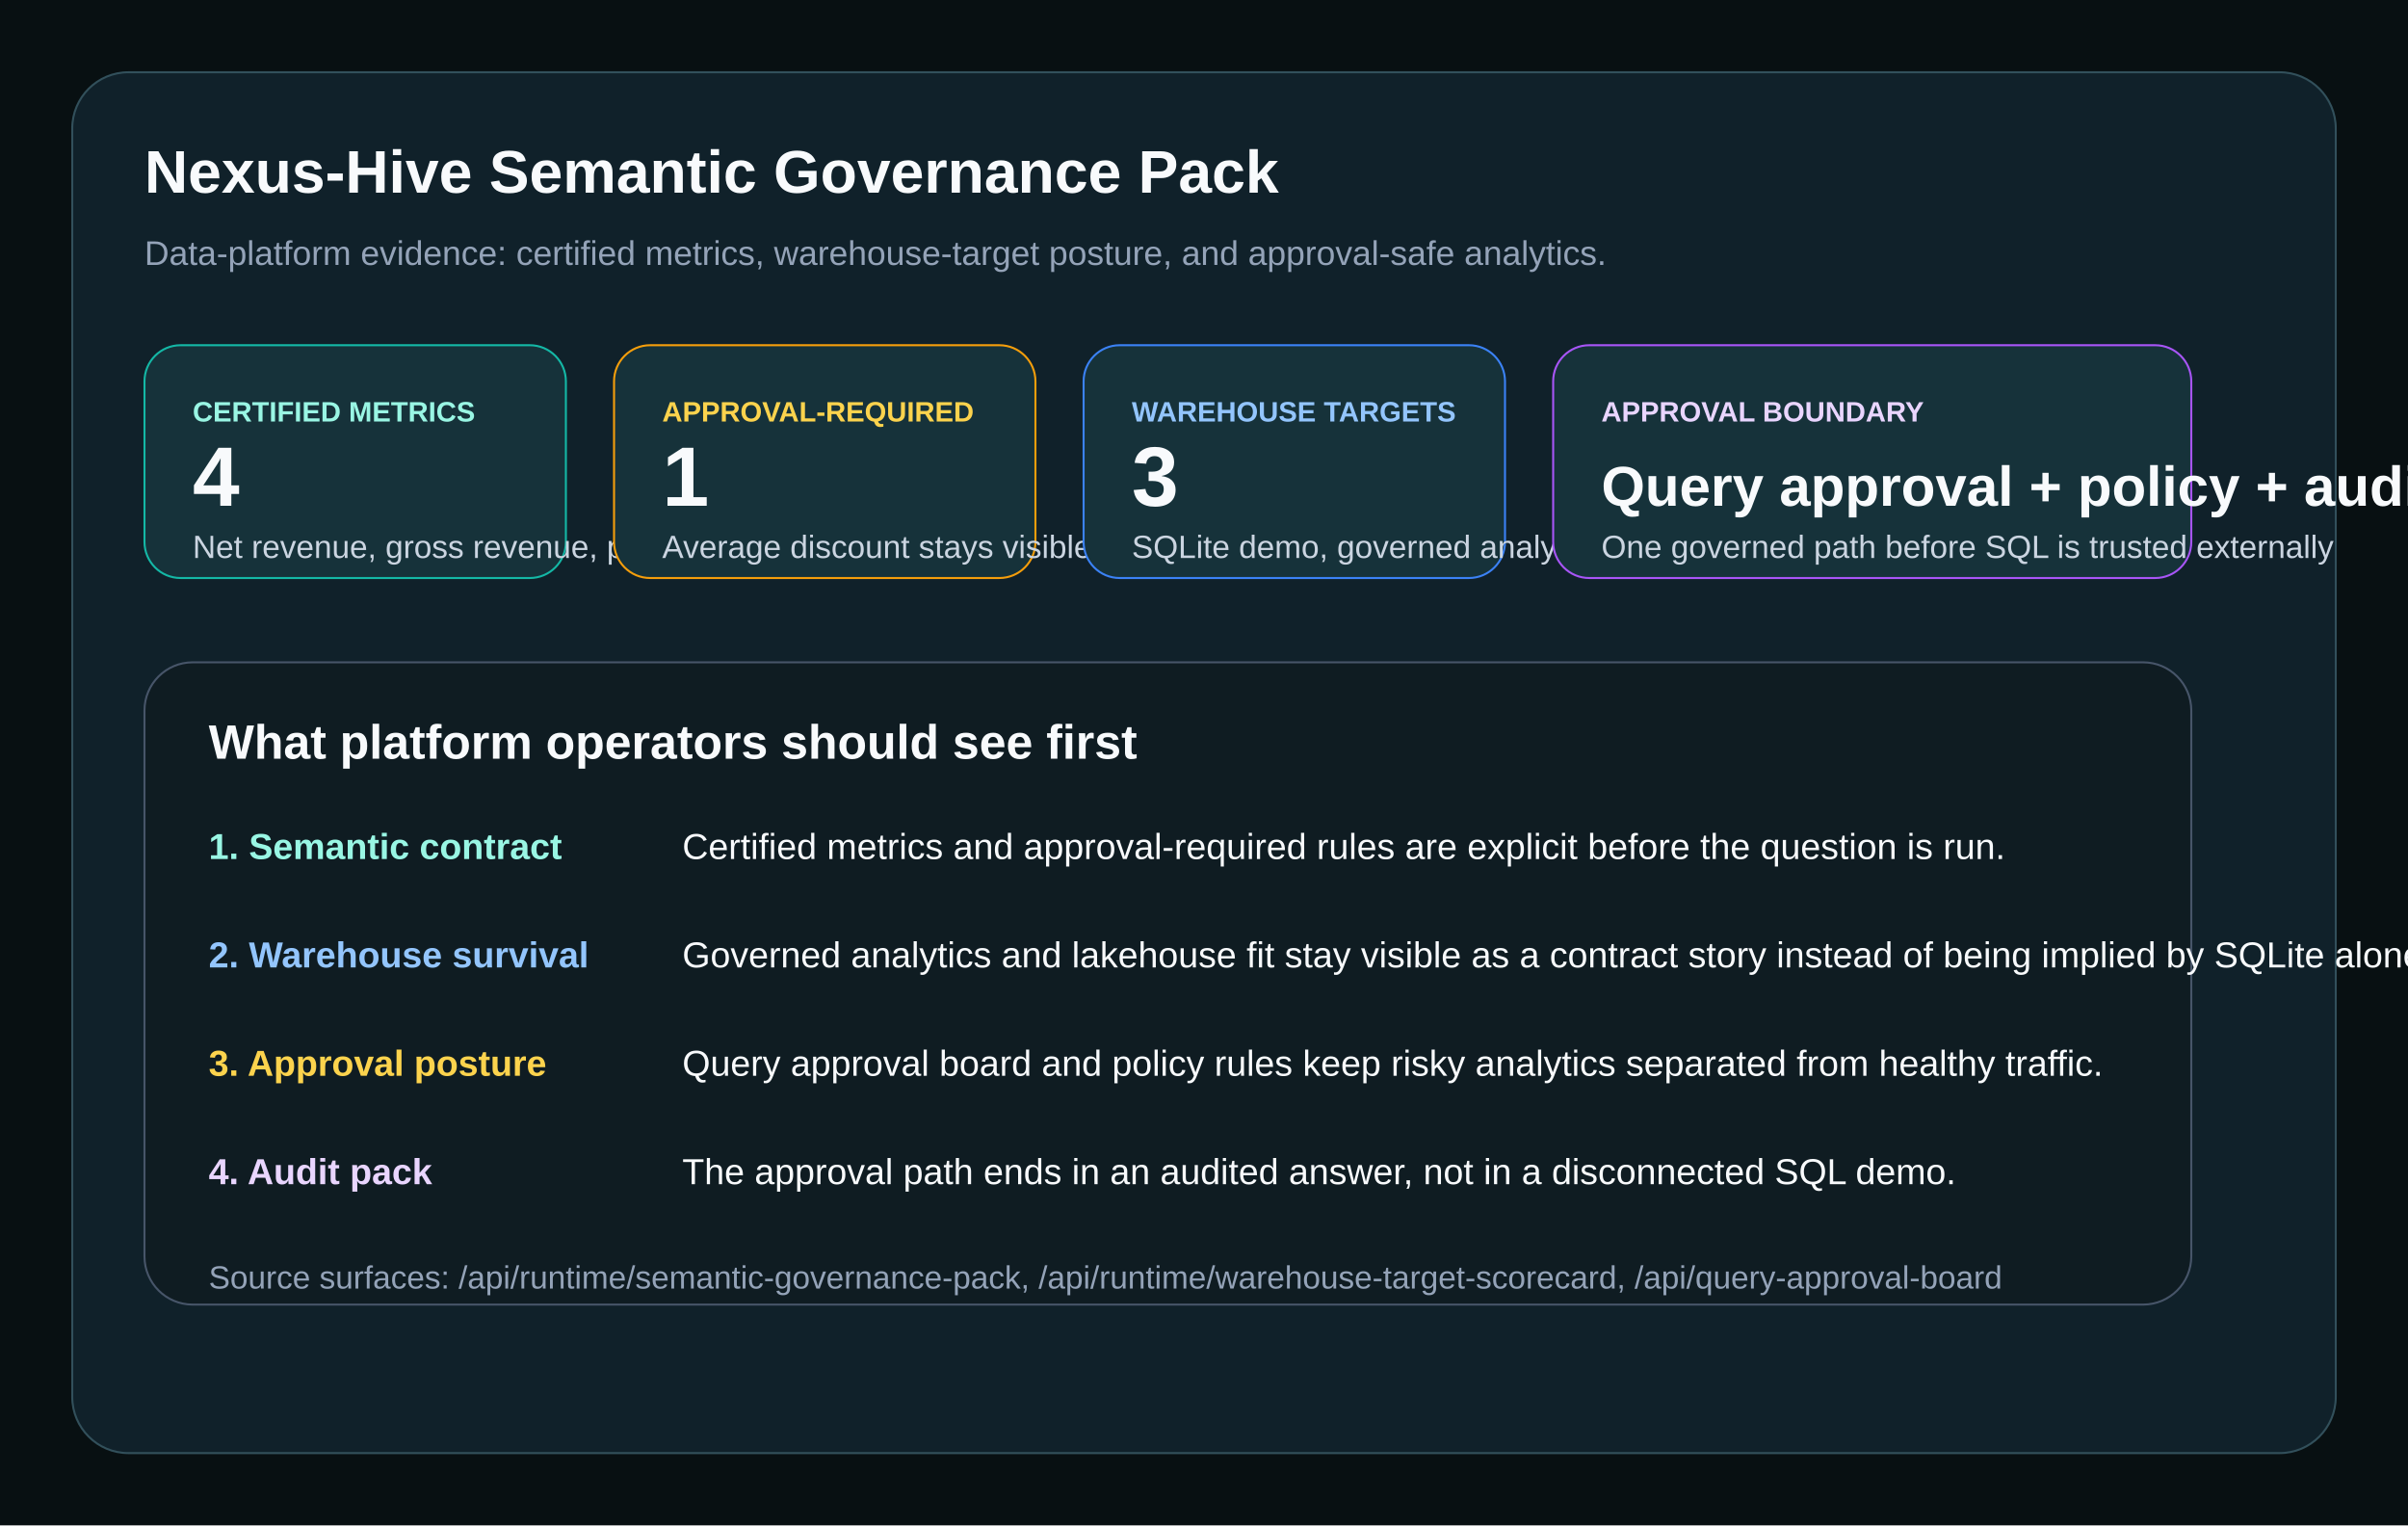
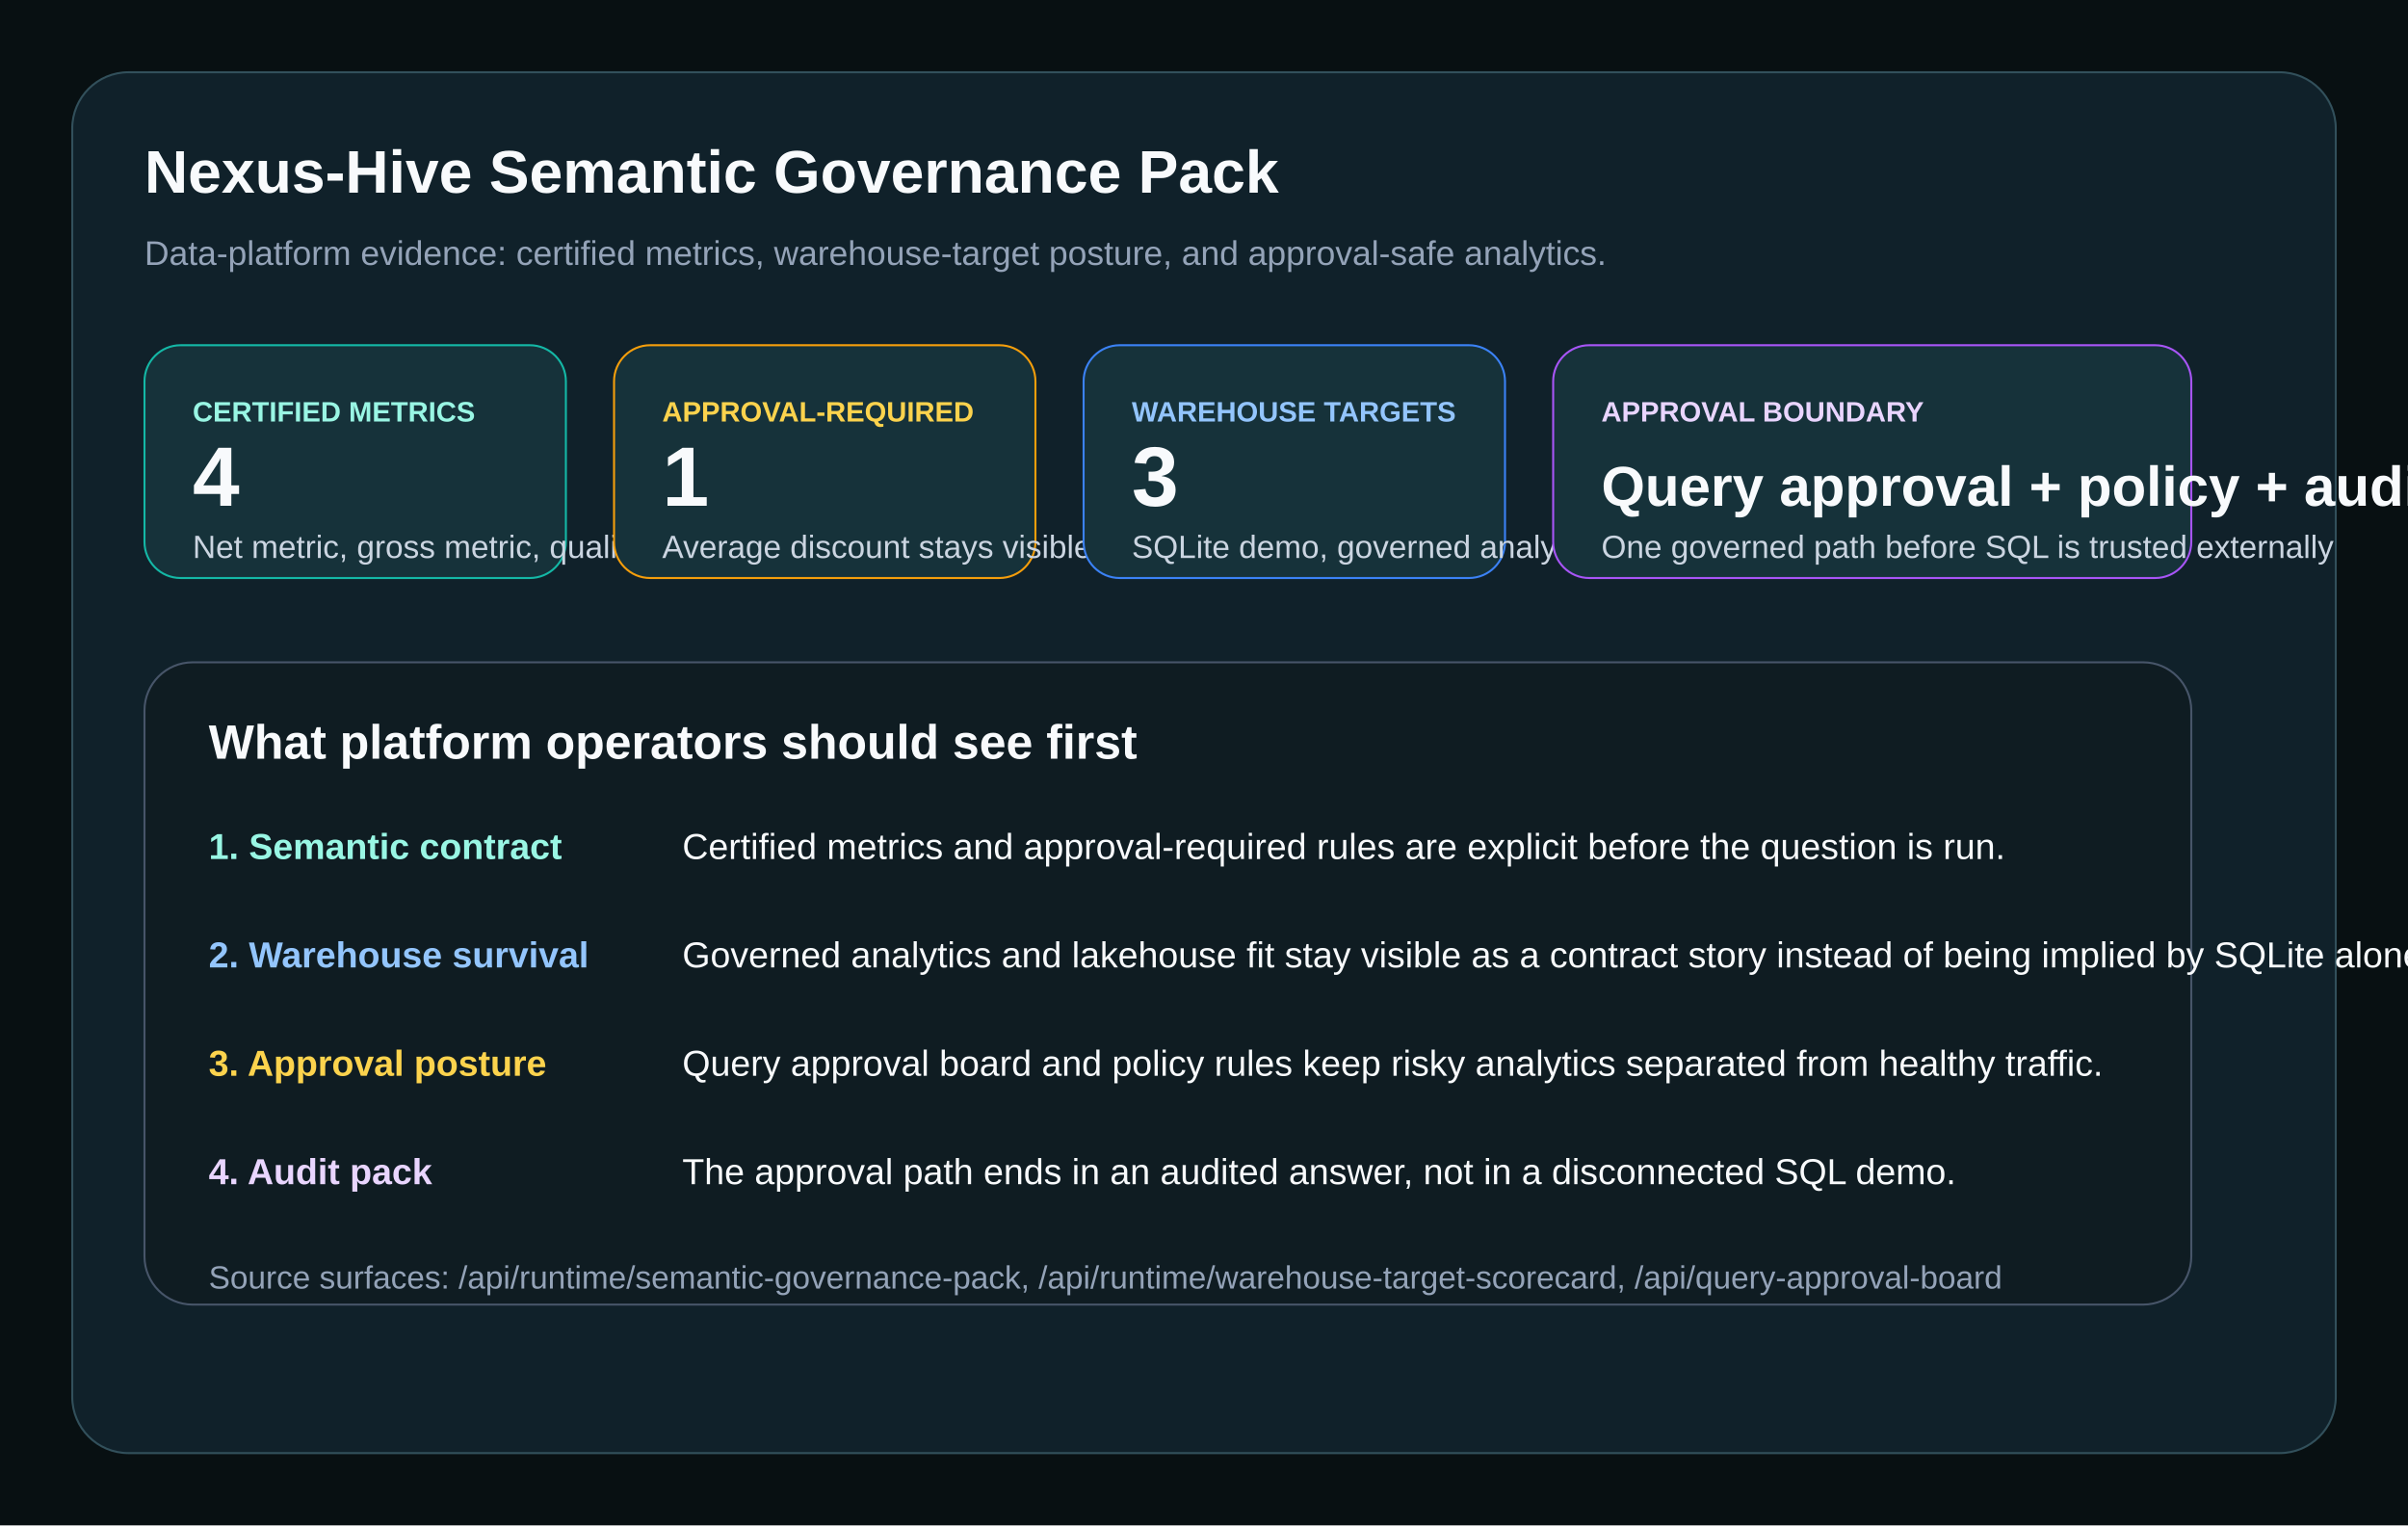
<svg xmlns="http://www.w3.org/2000/svg" width="1200" height="760" viewBox="0 0 1200 760" fill="none" role="img" aria-labelledby="title desc">
  <rect width="1200" height="760" fill="#081012" />
  <rect x="36" y="36" width="1128" height="688" rx="28" fill="#10212A" stroke="#32505B" />
  <text x="72" y="96" fill="#F8FAFC" font-family="Arial, sans-serif" font-size="30" font-weight="700">Nexus-Hive Semantic Governance Pack</text>
  <text x="72" y="132" fill="#94A3B8" font-family="Arial, sans-serif" font-size="17">Data-platform evidence: certified metrics, warehouse-target posture, and approval-safe analytics.</text>
  <rect x="72" y="172" width="210" height="116" rx="18" fill="#16323A" stroke="#14B8A6" />
  <text x="96" y="210" fill="#99F6E4" font-family="Arial, sans-serif" font-size="14" font-weight="700">CERTIFIED METRICS</text>
  <text x="96" y="252" fill="#F8FAFC" font-family="Arial, sans-serif" font-size="42" font-weight="700">4</text>
-   <text x="96" y="278" fill="#CBD5E1" font-family="Arial, sans-serif" font-size="16">Net revenue, gross revenue, profit, units sold</text>
+   <text x="96" y="278" fill="#CBD5E1" font-family="Arial, sans-serif" font-size="16">Net metric, gross metric, quality score, units sold</text>
  <rect x="306" y="172" width="210" height="116" rx="18" fill="#16323A" stroke="#F59E0B" />
  <text x="330" y="210" fill="#FCD34D" font-family="Arial, sans-serif" font-size="14" font-weight="700">APPROVAL-REQUIRED</text>
  <text x="330" y="252" fill="#F8FAFC" font-family="Arial, sans-serif" font-size="42" font-weight="700">1</text>
  <text x="330" y="278" fill="#CBD5E1" font-family="Arial, sans-serif" font-size="16">Average discount stays visible, not hidden</text>
  <rect x="540" y="172" width="210" height="116" rx="18" fill="#16323A" stroke="#3B82F6" />
  <text x="564" y="210" fill="#93C5FD" font-family="Arial, sans-serif" font-size="14" font-weight="700">WAREHOUSE TARGETS</text>
  <text x="564" y="252" fill="#F8FAFC" font-family="Arial, sans-serif" font-size="42" font-weight="700">3</text>
  <text x="564" y="278" fill="#CBD5E1" font-family="Arial, sans-serif" font-size="16">SQLite demo, governed analytics contract, lakehouse contract</text>
  <rect x="774" y="172" width="318" height="116" rx="18" fill="#16323A" stroke="#A855F7" />
  <text x="798" y="210" fill="#E9D5FF" font-family="Arial, sans-serif" font-size="14" font-weight="700">APPROVAL BOUNDARY</text>
  <text x="798" y="252" fill="#F8FAFC" font-family="Arial, sans-serif" font-size="28" font-weight="700">Query approval + policy + audit</text>
  <text x="798" y="278" fill="#CBD5E1" font-family="Arial, sans-serif" font-size="16">One governed path before SQL is trusted externally</text>
  <rect x="72" y="330" width="1020" height="320" rx="24" fill="#0F1C22" stroke="#475569" />
  <text x="104" y="378" fill="#F8FAFC" font-family="Arial, sans-serif" font-size="24" font-weight="700">What platform operators should see first</text>
  <text x="104" y="428" fill="#99F6E4" font-family="Arial, sans-serif" font-size="18" font-weight="700">1. Semantic contract</text>
  <text x="340" y="428" fill="#F8FAFC" font-family="Arial, sans-serif" font-size="18">Certified metrics and approval-required rules are explicit before the question is run.</text>
  <text x="104" y="482" fill="#93C5FD" font-family="Arial, sans-serif" font-size="18" font-weight="700">2. Warehouse survival</text>
  <text x="340" y="482" fill="#F8FAFC" font-family="Arial, sans-serif" font-size="18">Governed analytics and lakehouse fit stay visible as a contract story instead of being implied by SQLite alone.</text>
  <text x="104" y="536" fill="#FCD34D" font-family="Arial, sans-serif" font-size="18" font-weight="700">3. Approval posture</text>
  <text x="340" y="536" fill="#F8FAFC" font-family="Arial, sans-serif" font-size="18">Query approval board and policy rules keep risky analytics separated from healthy traffic.</text>
  <text x="104" y="590" fill="#E9D5FF" font-family="Arial, sans-serif" font-size="18" font-weight="700">4. Audit pack</text>
  <text x="340" y="590" fill="#F8FAFC" font-family="Arial, sans-serif" font-size="18">The approval path ends in an audited answer, not in a disconnected SQL demo.</text>
  <text x="104" y="642" fill="#94A3B8" font-family="Arial, sans-serif" font-size="16">Source surfaces: /api/runtime/semantic-governance-pack, /api/runtime/warehouse-target-scorecard, /api/query-approval-board</text>
</svg>
